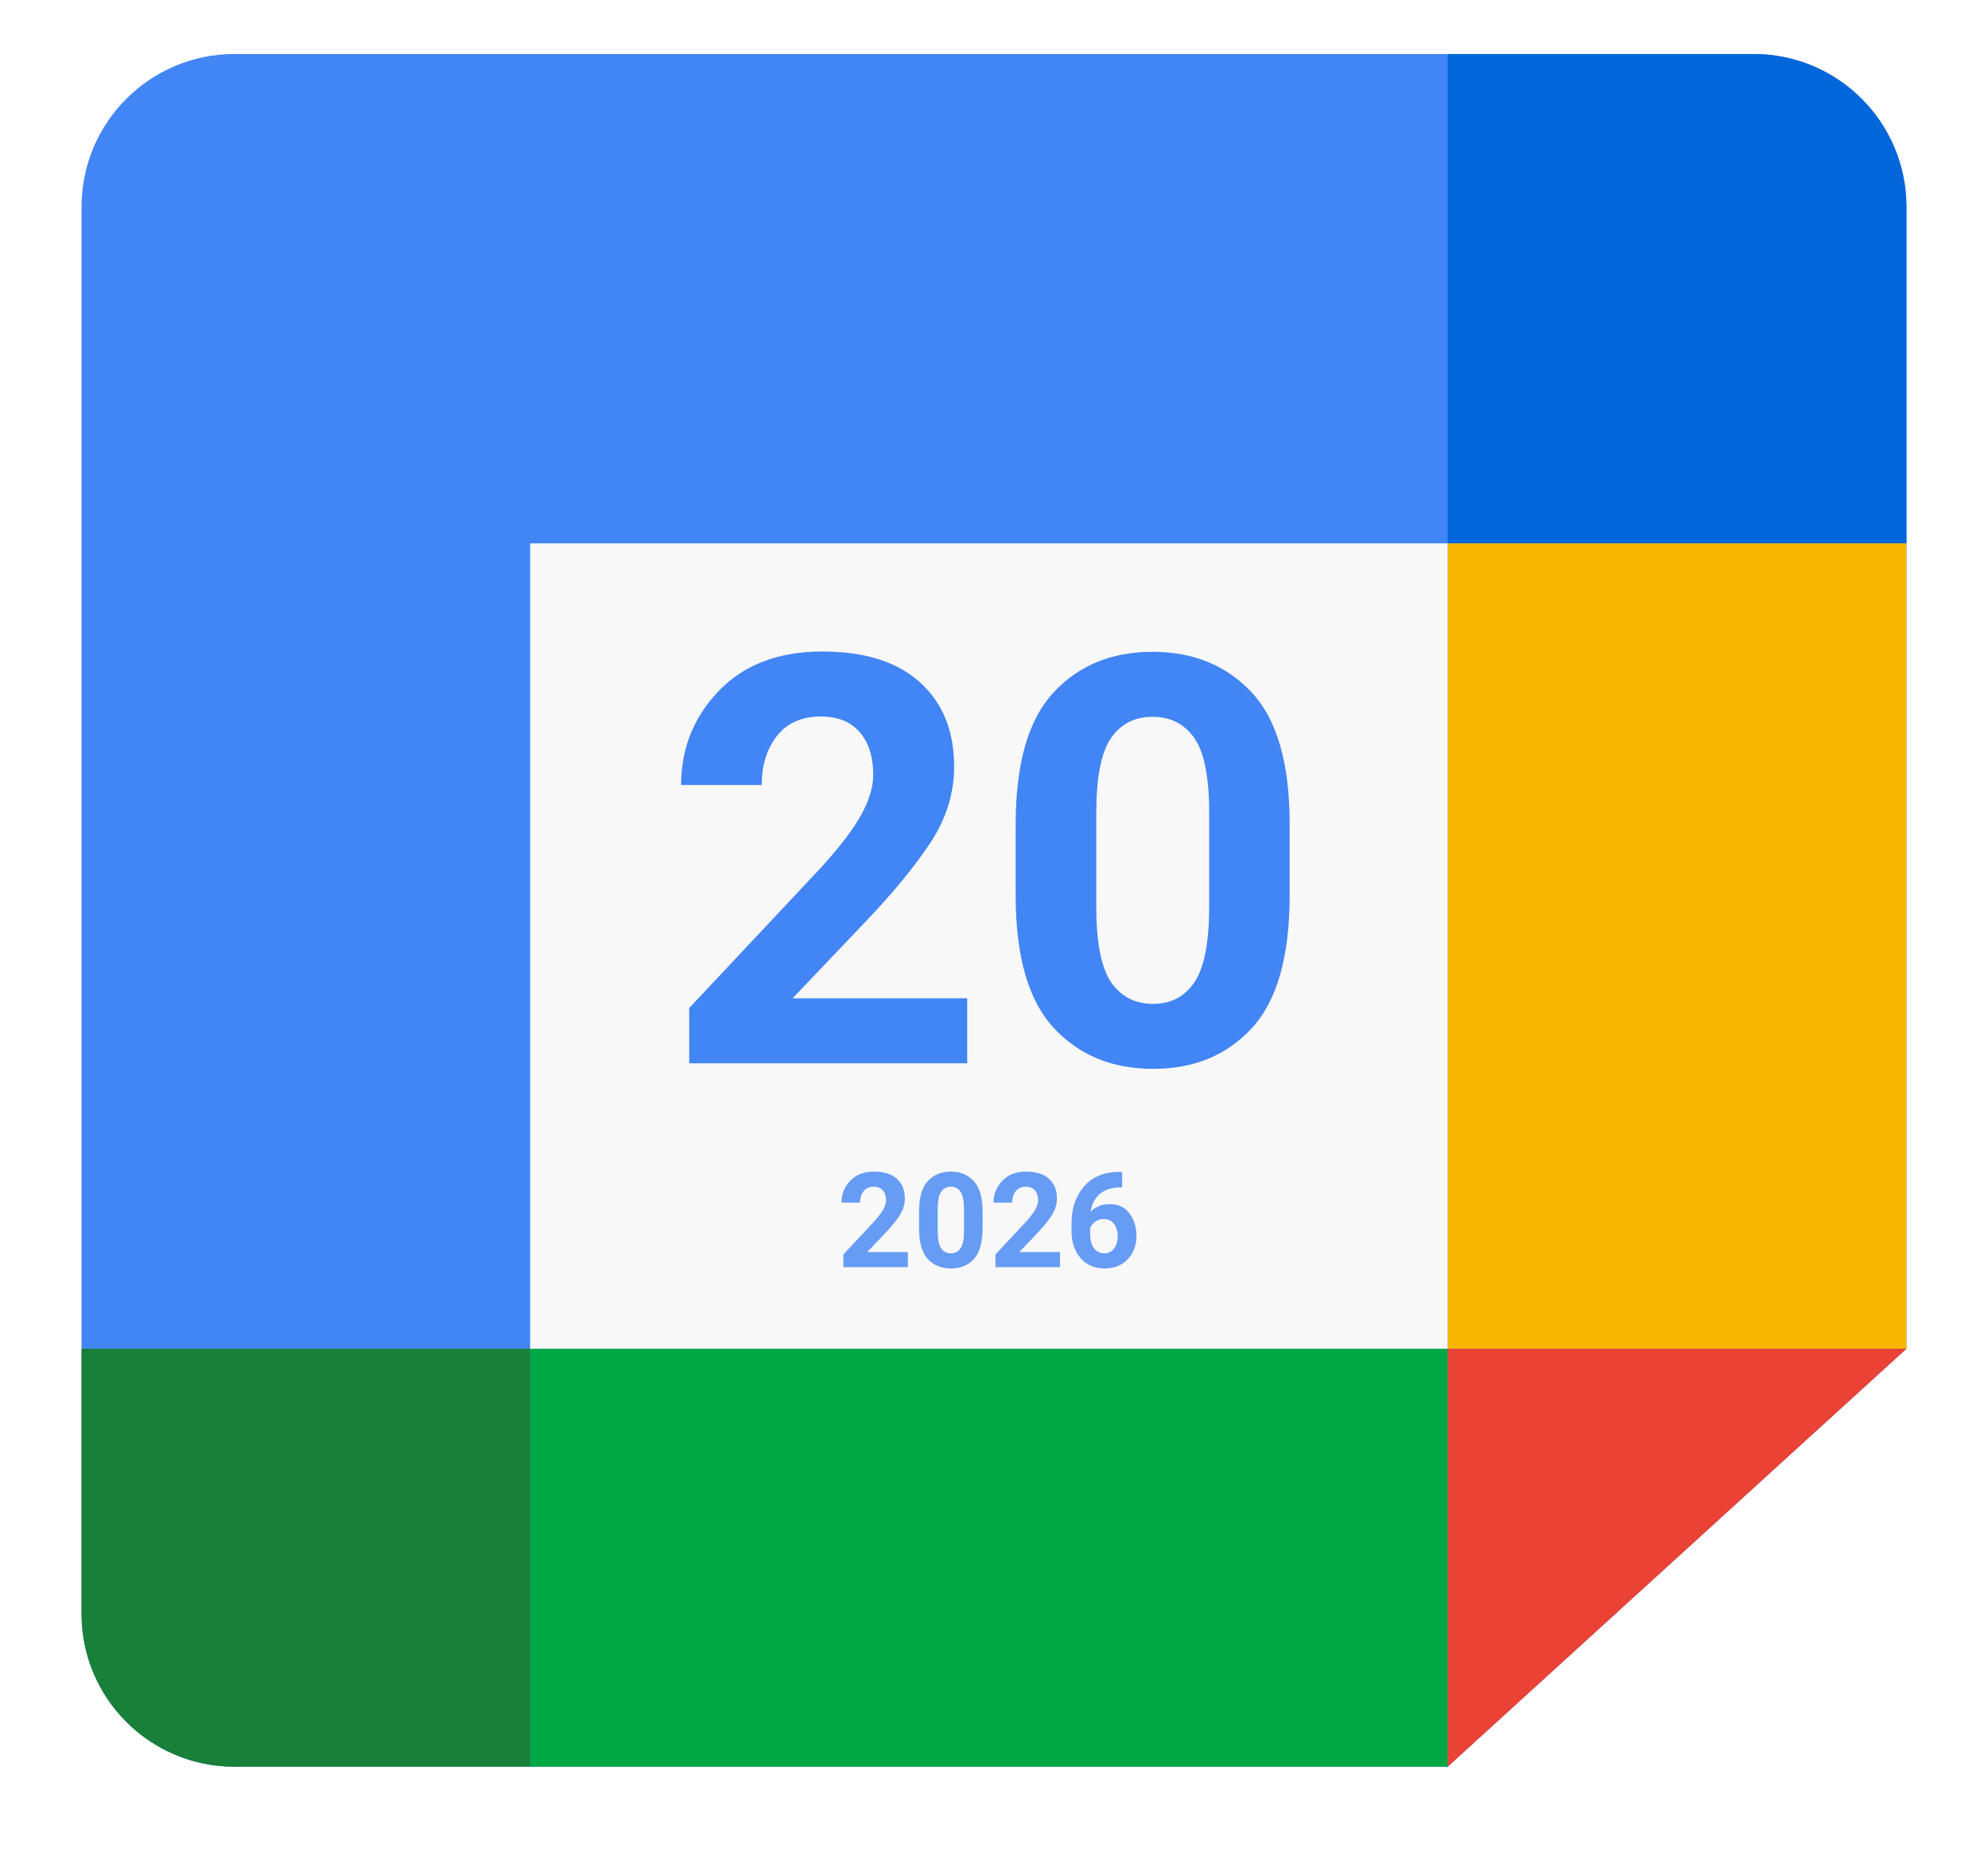
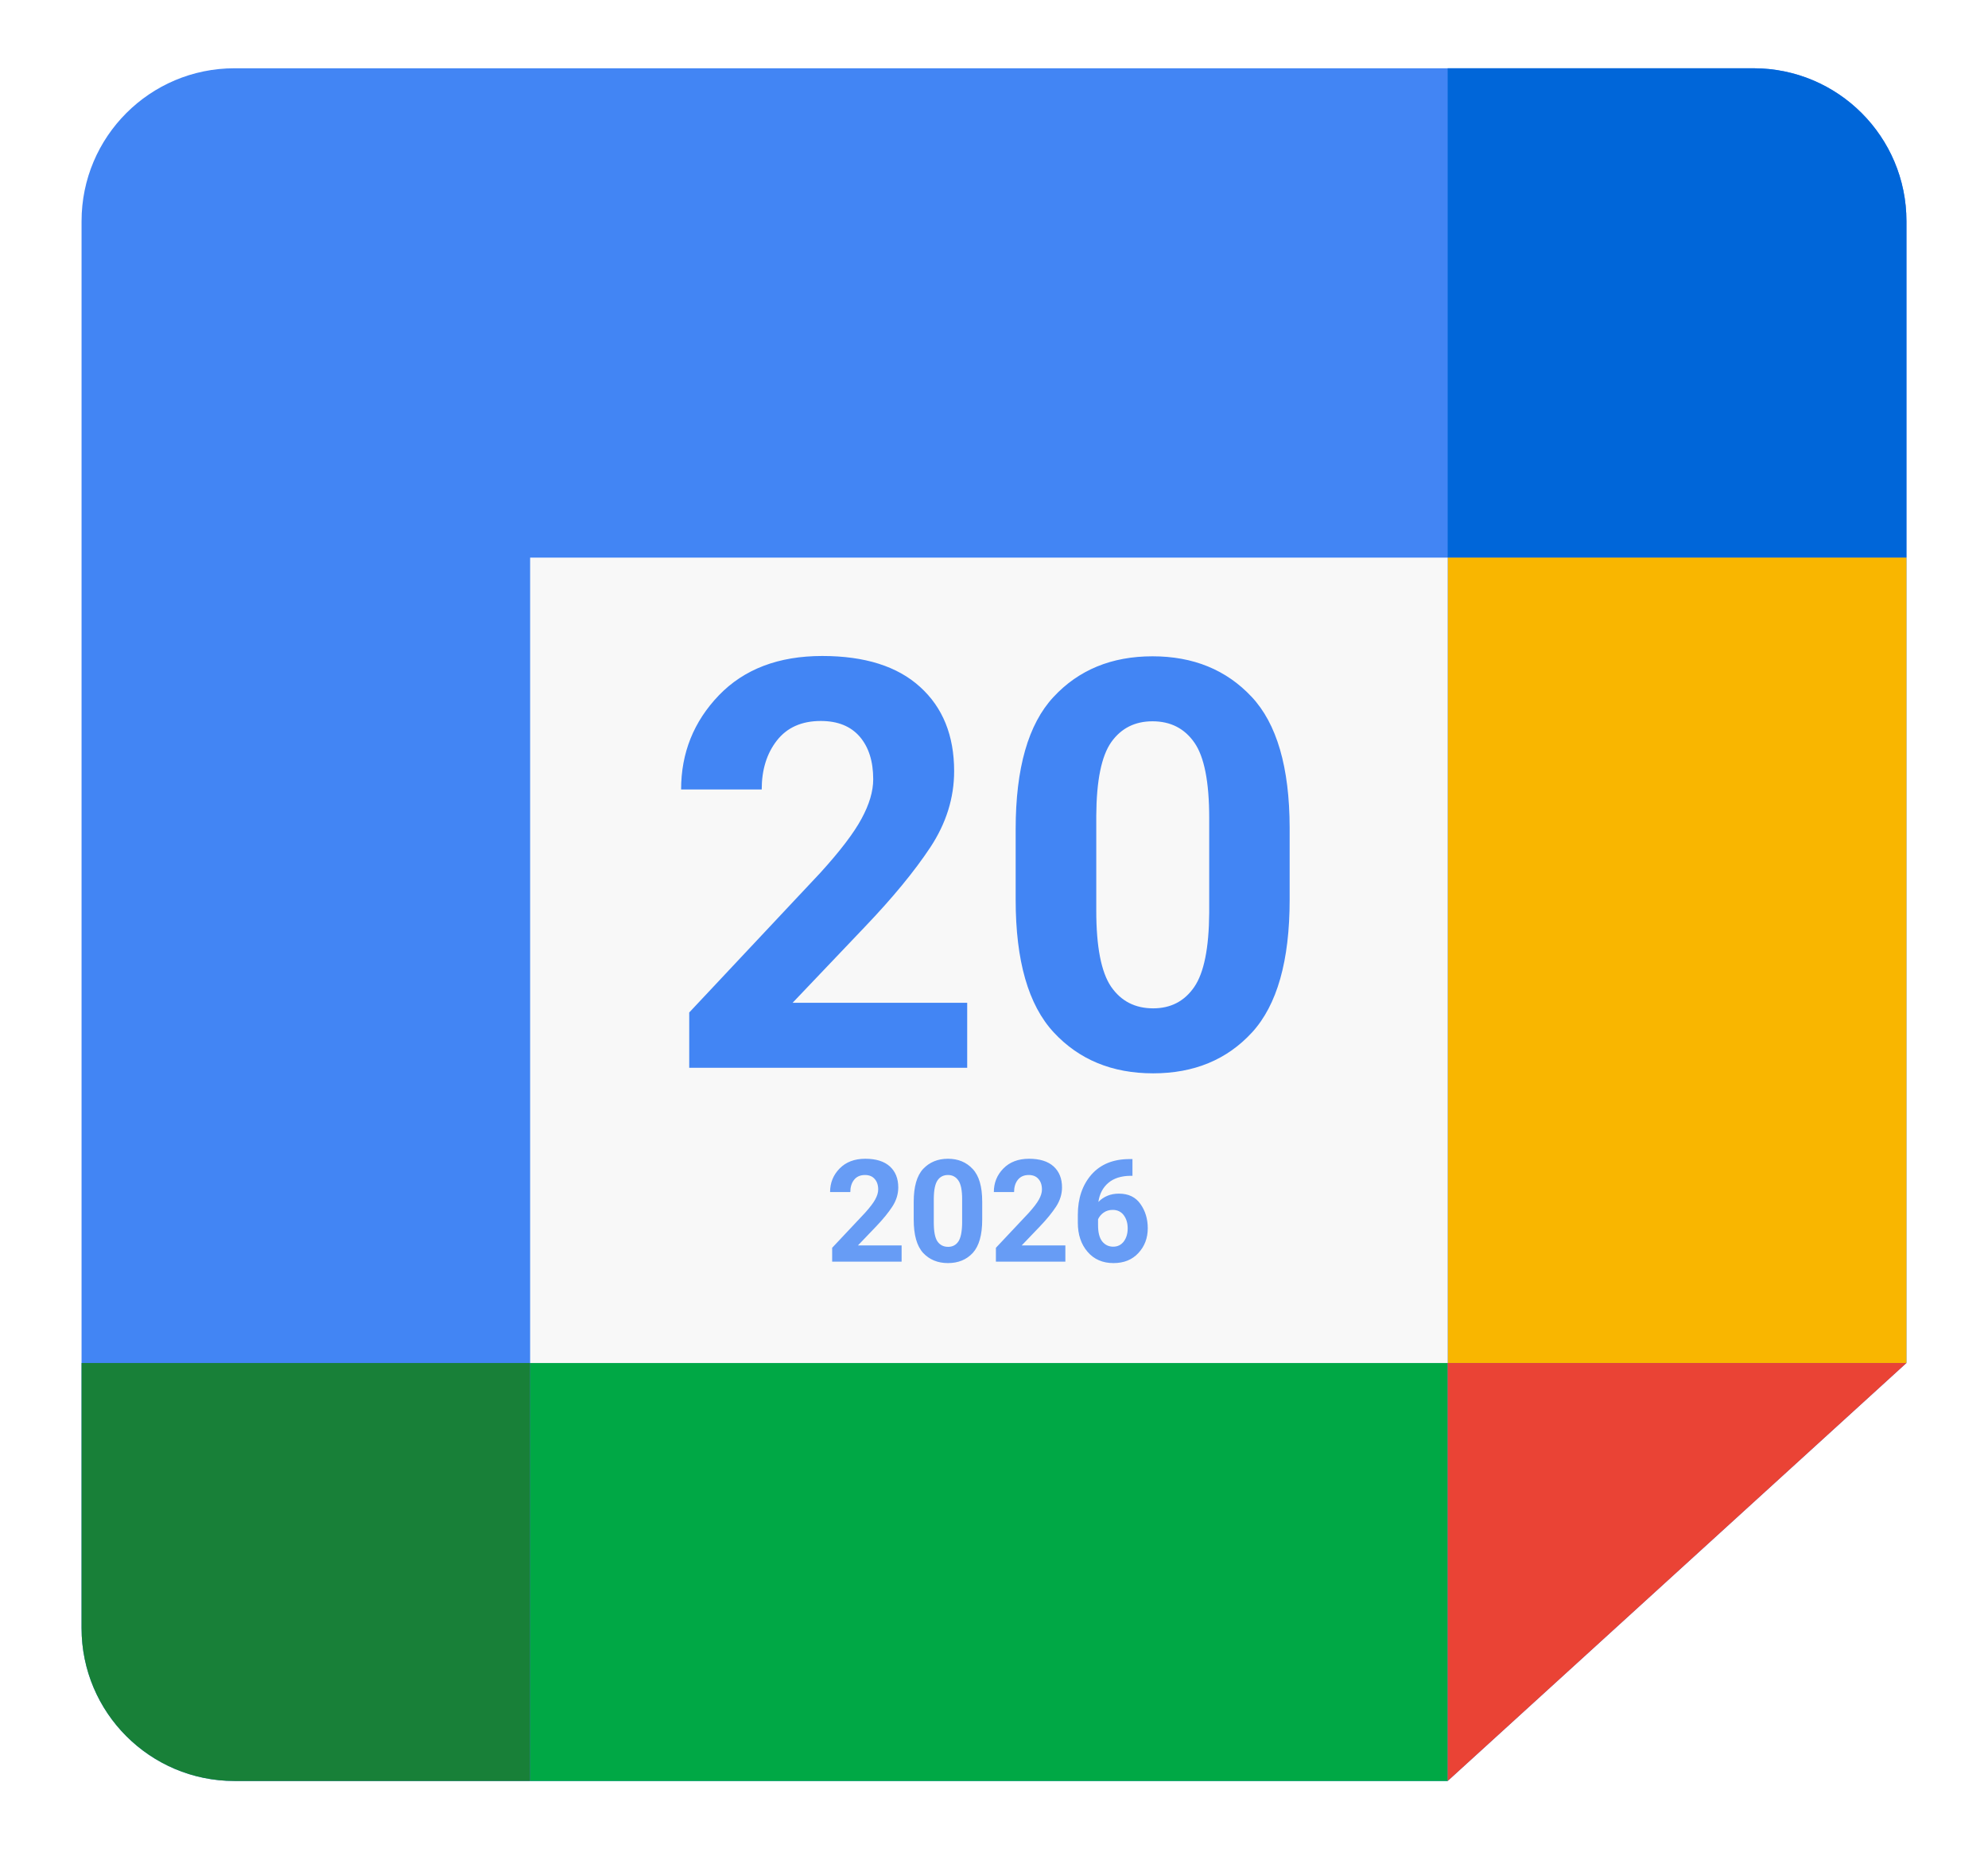
- <svg xmlns="http://www.w3.org/2000/svg" viewBox="0 0 195 181" width="160" height="149" role="img" aria-label="Friday Mar 20 2026">
+ <svg xmlns="http://www.w3.org/2000/svg" viewBox="0 -1.4 195 181" width="160" height="149" role="img" aria-label="Friday Mar 20 2026">
  <path d="M8 20A15 15 0 0 1 23 5H172a15 15 0 0 1 15 15V132L142 173H23A15 15 0 0 1 8 158Z" fill="#4285f4" />
  <path d="M142 5H172a15 15 0 0 1 15 15V53H142Z" fill="#0066d9" />
  <path d="M142 53H187V132H142Z" fill="#f9b600" />
  <path d="M52 132H142V173H52Z" fill="#00a845" />
  <path d="M8 132H52V173H23A15 15 0 0 1 8 158Z" fill="#188038" />
  <path d="M142 132H187L142 173Z" fill="#ea4335" />
  <rect x="52" y="53" width="90" height="79" fill="#f8f8f8" />
-   <text x="97" y="104" text-anchor="middle" font-size="56" font-family="ui-sans-serif,system-ui,Roboto,Helvetica,Arial,sans-serif" font-weight="700" fill="#4285f4">20</text>
-   <text x="97" y="124" text-anchor="middle" font-size="13" font-family="ui-sans-serif,system-ui,Roboto,Helvetica,Arial,sans-serif" font-weight="700" fill="#4285f4" opacity="0.8">2026</text>
+   <g data-part="day">
+     <text x="97" y="103.04" text-anchor="middle" font-size="56" font-family="ui-sans-serif,system-ui,Roboto,Helvetica,Arial,sans-serif" font-weight="700" fill="#4285f4">20</text>
+   </g>
+   <g data-part="year">
+     <text x="97" y="122.06" text-anchor="middle" font-size="14" font-family="ui-sans-serif,system-ui,Roboto,Helvetica,Arial,sans-serif" font-weight="700" fill="#4285f4" opacity="0.8">2026</text>
+   </g>
</svg>
